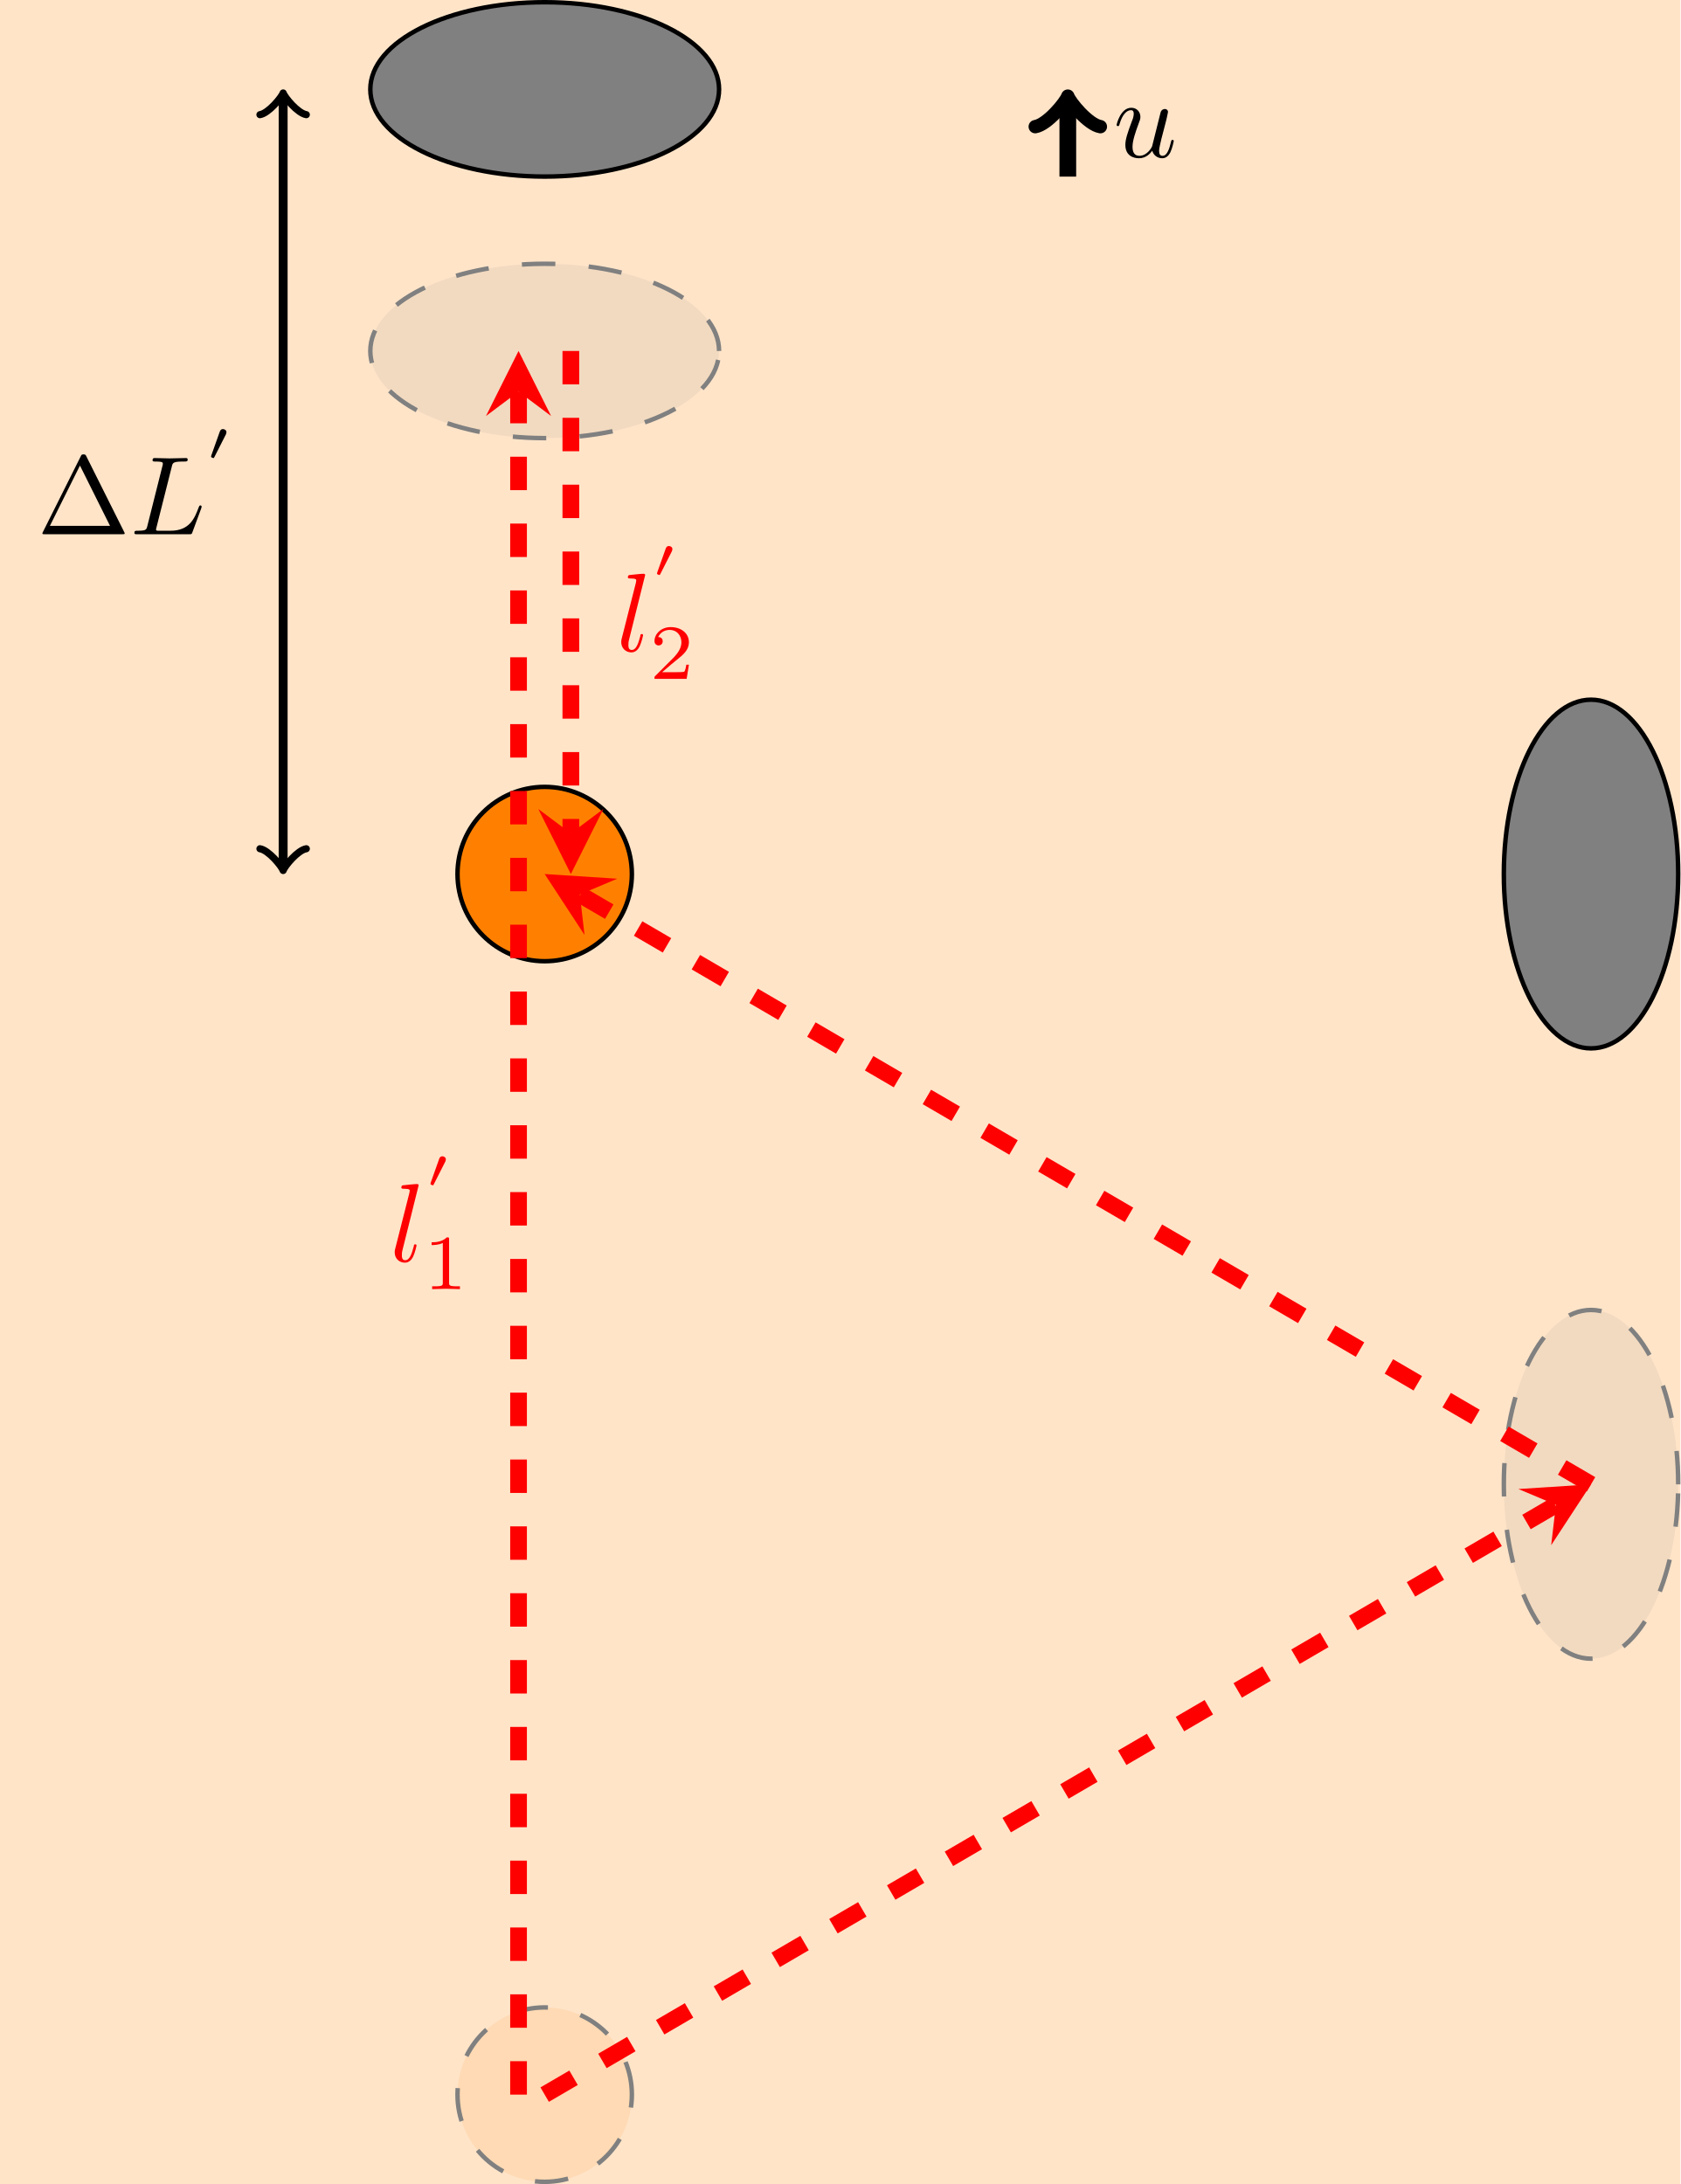
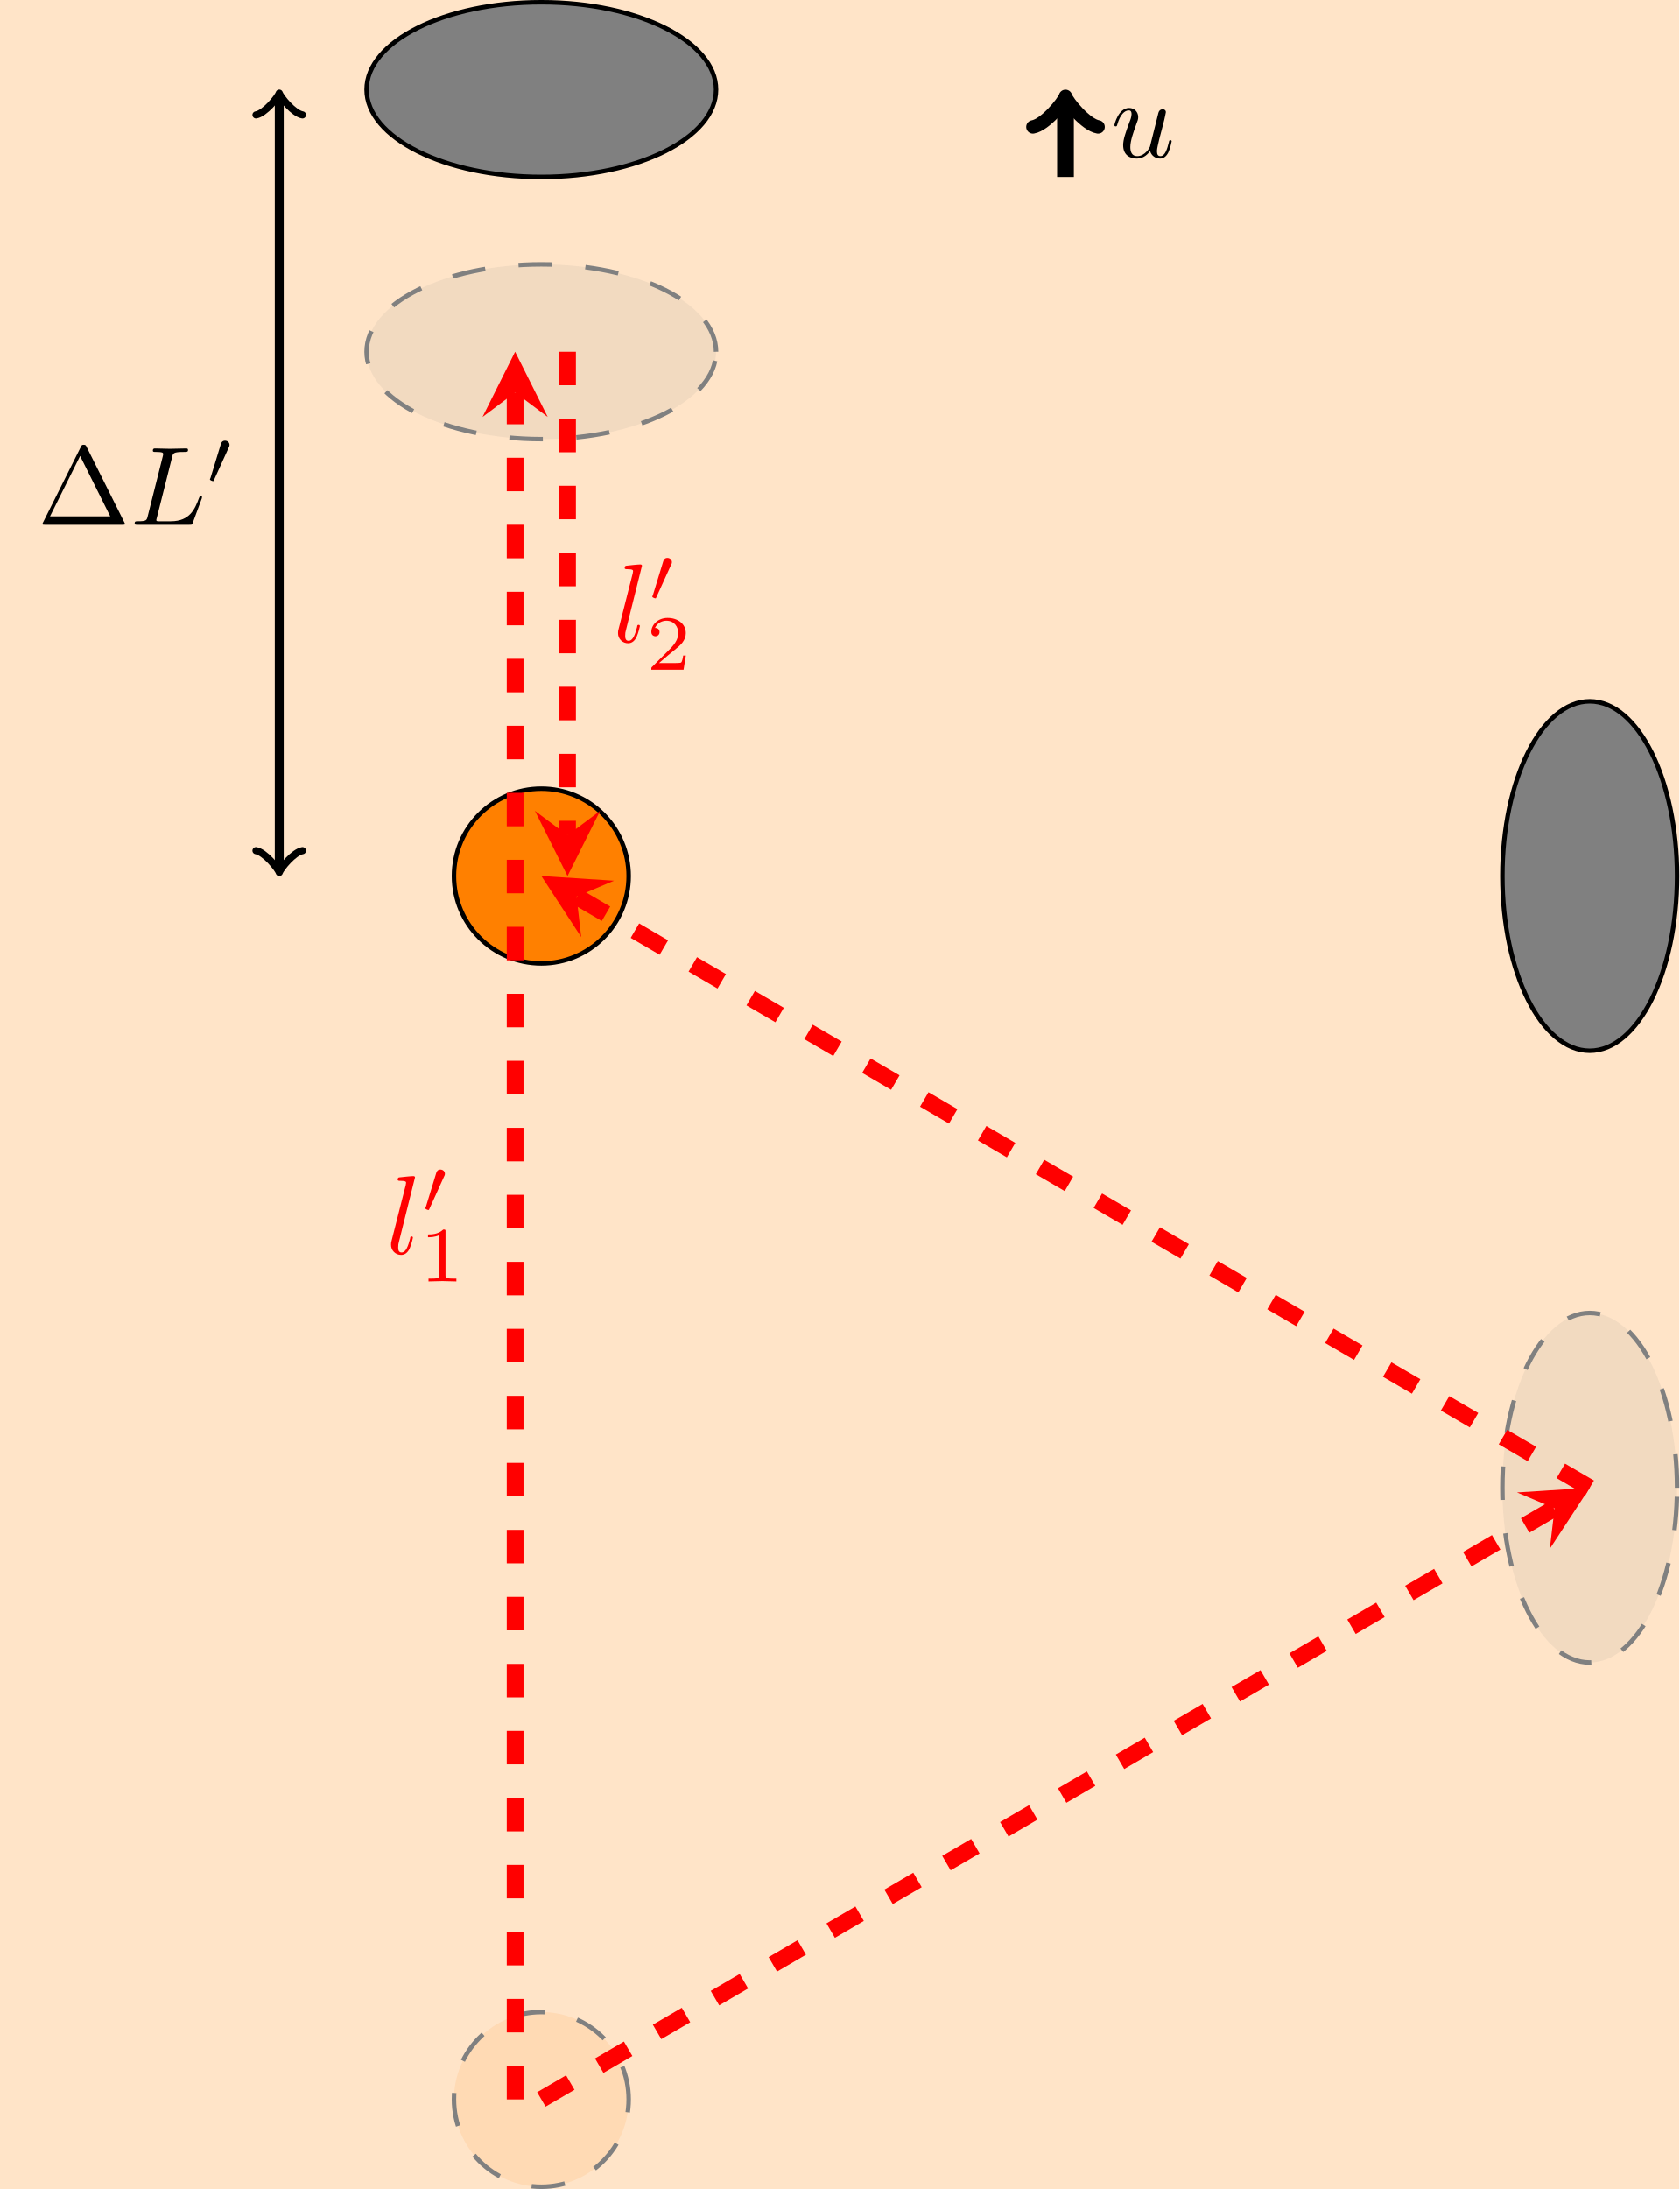
- <svg xmlns="http://www.w3.org/2000/svg" xmlns:xlink="http://www.w3.org/1999/xlink" width="150.246pt" height="195.294pt" viewBox="0 0 150.246 195.294" version="1.1">
+ <svg xmlns="http://www.w3.org/2000/svg" xmlns:xlink="http://www.w3.org/1999/xlink" width="199.797" height="260.392" viewBox="0 0 149.848 195.294">
  <defs>
-     <g>
-       <symbol overflow="visible" id="glyph0-0">
-         <path style="stroke:none;" d="" />
-       </symbol>
-       <symbol overflow="visible" id="glyph0-1">
-         <path style="stroke:none;" d="M 2.578 -6.812 C 2.578 -6.812 2.578 -6.922 2.438 -6.922 C 2.219 -6.922 1.484 -6.844 1.219 -6.812 C 1.141 -6.812 1.031 -6.797 1.031 -6.609 C 1.031 -6.5 1.141 -6.5 1.281 -6.5 C 1.766 -6.5 1.781 -6.406 1.781 -6.328 L 1.75 -6.125 L 0.484 -1.141 C 0.453 -1.031 0.438 -0.969 0.438 -0.812 C 0.438 -0.234 0.875 0.109 1.344 0.109 C 1.672 0.109 1.922 -0.094 2.094 -0.453 C 2.266 -0.828 2.391 -1.406 2.391 -1.422 C 2.391 -1.531 2.297 -1.531 2.266 -1.531 C 2.172 -1.531 2.156 -1.484 2.141 -1.344 C 1.969 -0.703 1.781 -0.109 1.375 -0.109 C 1.078 -0.109 1.078 -0.422 1.078 -0.562 C 1.078 -0.812 1.094 -0.859 1.141 -1.047 Z M 2.578 -6.812 " />
-       </symbol>
-       <symbol overflow="visible" id="glyph0-2">
-         <path style="stroke:none;" d="M 3.734 -6.031 C 3.812 -6.391 3.844 -6.5 4.781 -6.5 C 5.078 -6.5 5.156 -6.5 5.156 -6.688 C 5.156 -6.812 5.047 -6.812 5 -6.812 C 4.672 -6.812 3.859 -6.781 3.531 -6.781 C 3.234 -6.781 2.5 -6.812 2.203 -6.812 C 2.141 -6.812 2.016 -6.812 2.016 -6.609 C 2.016 -6.5 2.109 -6.5 2.297 -6.5 C 2.312 -6.5 2.5 -6.5 2.672 -6.484 C 2.844 -6.453 2.938 -6.453 2.938 -6.312 C 2.938 -6.281 2.938 -6.25 2.906 -6.125 L 1.562 -0.781 C 1.469 -0.391 1.453 -0.312 0.656 -0.312 C 0.484 -0.312 0.391 -0.312 0.391 -0.109 C 0.391 0 0.484 0 0.656 0 L 5.281 0 C 5.516 0 5.516 0 5.578 -0.172 L 6.375 -2.328 C 6.406 -2.438 6.406 -2.453 6.406 -2.469 C 6.406 -2.5 6.375 -2.578 6.297 -2.578 C 6.203 -2.578 6.188 -2.516 6.125 -2.359 C 5.781 -1.453 5.344 -0.312 3.625 -0.312 L 2.688 -0.312 C 2.547 -0.312 2.516 -0.312 2.469 -0.312 C 2.359 -0.328 2.328 -0.344 2.328 -0.422 C 2.328 -0.453 2.328 -0.469 2.375 -0.641 Z M 3.734 -6.031 " />
-       </symbol>
-       <symbol overflow="visible" id="glyph0-3">
-         <path style="stroke:none;" d="M 3.484 -0.562 C 3.594 -0.156 3.953 0.109 4.375 0.109 C 4.719 0.109 4.953 -0.125 5.109 -0.438 C 5.281 -0.797 5.406 -1.406 5.406 -1.422 C 5.406 -1.531 5.328 -1.531 5.297 -1.531 C 5.188 -1.531 5.188 -1.484 5.156 -1.344 C 5.016 -0.781 4.828 -0.109 4.406 -0.109 C 4.203 -0.109 4.094 -0.234 4.094 -0.562 C 4.094 -0.781 4.219 -1.25 4.297 -1.609 L 4.578 -2.688 C 4.609 -2.828 4.703 -3.203 4.75 -3.359 C 4.797 -3.594 4.891 -3.969 4.891 -4.031 C 4.891 -4.203 4.75 -4.297 4.609 -4.297 C 4.562 -4.297 4.297 -4.281 4.219 -3.953 C 4.031 -3.219 3.594 -1.469 3.469 -0.953 C 3.453 -0.906 3.062 -0.109 2.328 -0.109 C 1.812 -0.109 1.719 -0.562 1.719 -0.922 C 1.719 -1.484 2 -2.266 2.25 -2.953 C 2.375 -3.266 2.422 -3.406 2.422 -3.594 C 2.422 -4.031 2.109 -4.406 1.609 -4.406 C 0.656 -4.406 0.297 -2.953 0.297 -2.875 C 0.297 -2.766 0.391 -2.766 0.406 -2.766 C 0.516 -2.766 0.516 -2.797 0.562 -2.953 C 0.812 -3.812 1.203 -4.188 1.578 -4.188 C 1.672 -4.188 1.828 -4.172 1.828 -3.859 C 1.828 -3.625 1.719 -3.328 1.656 -3.188 C 1.281 -2.188 1.078 -1.578 1.078 -1.094 C 1.078 -0.141 1.766 0.109 2.297 0.109 C 2.953 0.109 3.312 -0.344 3.484 -0.562 Z M 3.484 -0.562 " />
-       </symbol>
-       <symbol overflow="visible" id="glyph1-0">
-         <path style="stroke:none;" d="" />
-       </symbol>
-       <symbol overflow="visible" id="glyph1-1">
-         <path style="stroke:none;" d="M 1.797 -2.312 C 1.797 -2.328 1.844 -2.422 1.844 -2.5 C 1.844 -2.672 1.688 -2.781 1.531 -2.781 C 1.328 -2.781 1.281 -2.625 1.25 -2.562 L 0.484 -0.406 C 0.469 -0.344 0.469 -0.328 0.469 -0.312 C 0.469 -0.234 0.672 -0.188 0.672 -0.188 C 0.719 -0.188 0.734 -0.219 0.766 -0.281 Z M 1.797 -2.312 " />
-       </symbol>
-       <symbol overflow="visible" id="glyph2-0">
-         <path style="stroke:none;" d="" />
-       </symbol>
-       <symbol overflow="visible" id="glyph2-1">
-         <path style="stroke:none;" d="M 2.328 -4.438 C 2.328 -4.625 2.328 -4.625 2.125 -4.625 C 1.672 -4.188 1.047 -4.188 0.766 -4.188 L 0.766 -3.938 C 0.922 -3.938 1.391 -3.938 1.766 -4.125 L 1.766 -0.578 C 1.766 -0.344 1.766 -0.25 1.078 -0.25 L 0.812 -0.25 L 0.812 0 C 0.938 0 1.797 -0.031 2.047 -0.031 C 2.266 -0.031 3.141 0 3.297 0 L 3.297 -0.25 L 3.031 -0.25 C 2.328 -0.25 2.328 -0.344 2.328 -0.578 Z M 2.328 -4.438 " />
-       </symbol>
-       <symbol overflow="visible" id="glyph2-2">
-         <path style="stroke:none;" d="M 3.516 -1.266 L 3.281 -1.266 C 3.266 -1.109 3.188 -0.703 3.094 -0.641 C 3.047 -0.594 2.516 -0.594 2.406 -0.594 L 1.125 -0.594 C 1.859 -1.234 2.109 -1.438 2.516 -1.766 C 3.031 -2.172 3.516 -2.609 3.516 -3.266 C 3.516 -4.109 2.781 -4.625 1.891 -4.625 C 1.031 -4.625 0.438 -4.016 0.438 -3.375 C 0.438 -3.031 0.734 -2.984 0.812 -2.984 C 0.969 -2.984 1.172 -3.109 1.172 -3.359 C 1.172 -3.484 1.125 -3.734 0.766 -3.734 C 0.984 -4.219 1.453 -4.375 1.781 -4.375 C 2.484 -4.375 2.844 -3.828 2.844 -3.266 C 2.844 -2.656 2.406 -2.188 2.188 -1.938 L 0.516 -0.266 C 0.438 -0.203 0.438 -0.188 0.438 0 L 3.312 0 Z M 3.516 -1.266 " />
-       </symbol>
-       <symbol overflow="visible" id="glyph3-0">
-         <path style="stroke:none;" d="" />
-       </symbol>
-       <symbol overflow="visible" id="glyph3-1">
-         <path style="stroke:none;" d="M 4.406 -6.953 C 4.344 -7.094 4.312 -7.141 4.141 -7.141 C 3.984 -7.141 3.953 -7.094 3.891 -6.953 L 0.516 -0.203 C 0.469 -0.109 0.469 -0.094 0.469 -0.078 C 0.469 0 0.531 0 0.688 0 L 7.609 0 C 7.766 0 7.828 0 7.828 -0.078 C 7.828 -0.094 7.828 -0.109 7.781 -0.203 Z M 3.828 -6.141 L 6.516 -0.75 L 1.141 -0.75 Z M 3.828 -6.141 " />
-       </symbol>
-     </g>
-     <clipPath id="clip1">
-       <path d="M 0 0 L 150.246 0 L 150.246 195.293 L 0 195.293 Z M 0 0 " />
+     <clipPath id="a">
+       <path d="M0 0h149.848v195.293H0Zm0 0" />
    </clipPath>
-     <clipPath id="clip2">
-       <path d="M 134 62 L 150.246 62 L 150.246 94 L 134 94 Z M 134 62 " />
+     <clipPath id="b">
+       <path d="M134 62h15.848v32H134Zm0 0" />
    </clipPath>
-     <clipPath id="clip3">
-       <path d="M 128 56 L 150.246 56 L 150.246 100 L 128 100 Z M 128 56 " />
+     <clipPath id="c">
+       <path d="M128 56h21.848v44H128Zm0 0" />
    </clipPath>
-     <clipPath id="clip4">
-       <path d="M 40 179 L 57 179 L 57 195.293 L 40 195.293 Z M 40 179 " />
+     <clipPath id="d">
+       <path d="M40 179h17v16.293H40Zm0 0" />
    </clipPath>
-     <clipPath id="clip5">
-       <path d="M 35 173 L 63 173 L 63 195.293 L 35 195.293 Z M 35 173 " />
+     <clipPath id="e">
+       <path d="M34 173h28v22.293H34Zm0 0" />
    </clipPath>
-     <clipPath id="clip6">
-       <path d="M 134 117 L 150.246 117 L 150.246 149 L 134 149 Z M 134 117 " />
+     <clipPath id="f">
+       <path d="M134 117h15.848v32H134Zm0 0" />
    </clipPath>
-     <clipPath id="clip7">
-       <path d="M 128 111 L 150.246 111 L 150.246 154 L 128 154 Z M 128 111 " />
+     <clipPath id="g">
+       <path d="M128 111h21.848v43H128Zm0 0" />
    </clipPath>
-     <clipPath id="clip8">
-       <path d="M 27 113 L 150.246 113 L 150.246 195.293 L 27 195.293 Z M 27 113 " />
+     <clipPath id="l">
+       <path d="M27 113h122.848v82.293H27Zm0 0" />
    </clipPath>
-     <clipPath id="clip9">
-       <path d="M 30 58 L 150.246 58 L 150.246 154 L 30 154 Z M 30 58 " />
+     <clipPath id="m">
+       <path d="M30 58h119.848v96H30Zm0 0" />
    </clipPath>
+     <symbol id="h" overflow="visible">
+       <path d="M2.578-6.812s0-.11-.14-.11c-.22 0-.954.078-1.22.11-.077 0-.187.015-.187.203 0 .109.11.109.25.109.485 0 .5.094.5.172l-.031.203L.484-1.141a1 1 0 0 0-.046.329.89.89 0 0 0 .906.921c.328 0 .578-.203.75-.562.172-.375.297-.953.297-.969 0-.11-.094-.11-.125-.11-.094 0-.11.048-.125.188-.172.64-.36 1.235-.766 1.235-.297 0-.297-.313-.297-.453 0-.25.016-.297.063-.485Zm0 0" style="stroke:none" />
+     </symbol>
+     <symbol id="o" overflow="visible">
+       <path d="M3.734-6.031c.079-.36.11-.469 1.047-.469.297 0 .375 0 .375-.187 0-.125-.11-.125-.156-.125-.328 0-1.14.03-1.469.03-.297 0-1.031-.03-1.328-.03-.062 0-.187 0-.187.203 0 .109.093.109.28.109.017 0 .204 0 .376.016.172.03.265.03.265.172 0 .03 0 .062-.03.187L1.562-.781c-.094.39-.11.469-.907.469-.172 0-.265 0-.265.203C.39 0 .484 0 .656 0h4.625c.235 0 .235 0 .297-.172l.797-2.156c.031-.11.031-.125.031-.14 0-.032-.031-.11-.11-.11-.093 0-.109.062-.171.219-.344.906-.781 2.047-2.5 2.047H2.468c-.109-.016-.14-.032-.14-.11 0-.031 0-.047.047-.219Zm0 0" style="stroke:none" />
+     </symbol>
+     <symbol id="p" overflow="visible">
+       <path d="M3.484-.562c.11.406.47.671.891.671.344 0 .578-.234.734-.546.172-.36.297-.97.297-.985 0-.11-.078-.11-.11-.11-.109 0-.109.048-.14.188-.14.563-.328 1.235-.75 1.235-.203 0-.312-.125-.312-.453 0-.22.125-.688.203-1.047l.281-1.078c.031-.141.125-.516.172-.672.047-.235.14-.61.14-.672 0-.172-.14-.266-.28-.266-.048 0-.313.016-.391.344a419 419 0 0 0-.75 3c-.016.047-.406.844-1.14.844-.517 0-.61-.453-.61-.813 0-.562.281-1.344.531-2.031.125-.313.172-.453.172-.64 0-.438-.313-.813-.813-.813-.953 0-1.312 1.453-1.312 1.531 0 .11.094.11.11.11.109 0 .109-.032.156-.188.25-.86.64-1.235 1.015-1.235.094 0 .25.016.25.329 0 .234-.11.53-.172.672-.375 1-.578 1.609-.578 2.093C1.078-.14 1.766.11 2.297.11c.656 0 1.015-.453 1.187-.671m0 0" style="stroke:none" />
+     </symbol>
+     <symbol id="i" overflow="visible">
+       <path d="M2.016-3.297c.062-.11.062-.172.062-.219 0-.218-.187-.375-.406-.375-.266 0-.344.22-.375.329L.375-.547a.3.3 0 0 0-.047.11c0 .078.219.156.281.156.047 0 .047-.016.094-.125Zm0 0" style="stroke:none" />
+     </symbol>
+     <symbol id="j" overflow="visible">
+       <path d="M2.328-4.437c0-.188 0-.188-.203-.188-.453.438-1.078.438-1.36.438v.25c.157 0 .626 0 1-.188v3.547c0 .234 0 .328-.687.328H.812V0c.125 0 .985-.031 1.235-.031.219 0 1.094.031 1.25.031v-.25H3.03c-.703 0-.703-.094-.703-.328Zm0 0" style="stroke:none" />
+     </symbol>
+     <symbol id="k" overflow="visible">
+       <path d="M3.516-1.266H3.28c-.015.157-.094.563-.187.625-.047.047-.578.047-.688.047H1.125c.734-.64.984-.843 1.39-1.172.516-.406 1-.843 1-1.5 0-.843-.734-1.359-1.624-1.359-.86 0-1.453.61-1.453 1.25 0 .344.296.39.375.39.156 0 .359-.124.359-.374 0-.125-.047-.375-.406-.375.218-.485.687-.641 1.015-.641.703 0 1.063.547 1.063 1.11 0 .609-.438 1.078-.656 1.328L.516-.266C.437-.203.437-.187.437 0h2.876Zm0 0" style="stroke:none" />
+     </symbol>
+     <symbol id="n" overflow="visible">
+       <path d="M4.406-6.953c-.062-.14-.093-.188-.265-.188-.157 0-.188.047-.25.188L.516-.203c-.047.094-.047.11-.047.125C.469 0 .53 0 .688 0h6.921c.157 0 .22 0 .22-.078 0-.016 0-.031-.048-.125Zm-.578.812L6.516-.75H1.14Zm0 0" style="stroke:none" />
+     </symbol>
  </defs>
-   <g id="surface1">
-     <g clip-path="url(#clip1)" clip-rule="nonzero">
-       <path style=" stroke:none;fill-rule:nonzero;fill:rgb(100%,89.412%,78.432%);fill-opacity:1;" d="M 0 195.293 L 150.246 195.293 L 150.246 0 L 0 0 Z M 0 195.293 " />
-     </g>
-     <path style="fill-rule:nonzero;fill:rgb(100%,50%,0%);fill-opacity:1;stroke-width:0.399;stroke-linecap:butt;stroke-linejoin:miter;stroke:rgb(0%,0%,0%);stroke-opacity:1;stroke-miterlimit:10;" d="M 7.795 0.001 C 7.795 4.305 4.307 7.794 -0.002 7.794 C -4.306 7.794 -7.795 4.305 -7.795 0.001 C -7.795 -4.304 -4.306 -7.796 -0.002 -7.796 C 4.307 -7.796 7.795 -4.304 7.795 0.001 Z M 7.795 0.001 " transform="matrix(1,0,0,-1,48.701,78.157)" />
-     <g clip-path="url(#clip2)" clip-rule="nonzero">
-       <path style=" stroke:none;fill-rule:nonzero;fill:rgb(50%,50%,50%);fill-opacity:1;" d="M 150.047 78.156 C 150.047 69.547 146.559 62.566 142.254 62.566 C 137.945 62.566 134.457 69.547 134.457 78.156 C 134.457 86.77 137.945 93.746 142.254 93.746 C 146.559 93.746 150.047 86.77 150.047 78.156 Z M 150.047 78.156 " />
-     </g>
-     <g clip-path="url(#clip3)" clip-rule="nonzero">
-       <path style="fill:none;stroke-width:0.399;stroke-linecap:butt;stroke-linejoin:miter;stroke:rgb(0%,0%,0%);stroke-opacity:1;stroke-miterlimit:10;" d="M 101.346 0.001 C 101.346 8.61 97.858 15.591 93.553 15.591 C 89.244 15.591 85.756 8.61 85.756 0.001 C 85.756 -8.613 89.244 -15.589 93.553 -15.589 C 97.858 -15.589 101.346 -8.613 101.346 0.001 Z M 101.346 0.001 " transform="matrix(1,0,0,-1,48.701,78.157)" />
-     </g>
-     <path style="fill-rule:nonzero;fill:rgb(50%,50%,50%);fill-opacity:1;stroke-width:0.399;stroke-linecap:butt;stroke-linejoin:miter;stroke:rgb(0%,0%,0%);stroke-opacity:1;stroke-miterlimit:10;" d="M 15.592 70.165 C 15.592 74.469 8.611 77.958 -0.002 77.958 C -8.611 77.958 -15.592 74.469 -15.592 70.165 C -15.592 65.86 -8.611 62.368 -0.002 62.368 C 8.611 62.368 15.592 65.86 15.592 70.165 Z M 15.592 70.165 " transform="matrix(1,0,0,-1,48.701,78.157)" />
-     <g clip-path="url(#clip4)" clip-rule="nonzero">
-       <path style=" stroke:none;fill-rule:nonzero;fill:rgb(100%,50%,0%);fill-opacity:0.1;" d="M 56.496 187.301 C 56.496 182.996 53.008 179.504 48.699 179.504 C 44.395 179.504 40.906 182.996 40.906 187.301 C 40.906 191.605 44.395 195.098 48.699 195.098 C 53.008 195.098 56.496 191.605 56.496 187.301 Z M 56.496 187.301 " />
-     </g>
-     <g clip-path="url(#clip5)" clip-rule="nonzero">
-       <path style="fill:none;stroke-width:0.399;stroke-linecap:butt;stroke-linejoin:miter;stroke:rgb(50%,50%,50%);stroke-opacity:1;stroke-dasharray:2.989,2.989;stroke-miterlimit:10;" d="M 7.795 -109.144 C 7.795 -104.839 4.307 -101.347 -0.002 -101.347 C -4.306 -101.347 -7.795 -104.839 -7.795 -109.144 C -7.795 -113.448 -4.306 -116.941 -0.002 -116.941 C 4.307 -116.941 7.795 -113.448 7.795 -109.144 Z M 7.795 -109.144 " transform="matrix(1,0,0,-1,48.701,78.157)" />
-     </g>
-     <g clip-path="url(#clip6)" clip-rule="nonzero">
-       <path style=" stroke:none;fill-rule:nonzero;fill:rgb(50%,50%,50%);fill-opacity:0.1;" d="M 150.047 132.73 C 150.047 124.117 146.559 117.137 142.254 117.137 C 137.945 117.137 134.457 124.117 134.457 132.73 C 134.457 141.34 137.945 148.32 142.254 148.32 C 146.559 148.32 150.047 141.34 150.047 132.73 Z M 150.047 132.73 " />
-     </g>
-     <g clip-path="url(#clip7)" clip-rule="nonzero">
-       <path style="fill:none;stroke-width:0.399;stroke-linecap:butt;stroke-linejoin:miter;stroke:rgb(50%,50%,50%);stroke-opacity:1;stroke-dasharray:2.989,2.989;stroke-miterlimit:10;" d="M 101.346 -54.573 C 101.346 -45.96 97.858 -38.98 93.553 -38.98 C 89.244 -38.98 85.756 -45.96 85.756 -54.573 C 85.756 -63.183 89.244 -70.163 93.553 -70.163 C 97.858 -70.163 101.346 -63.183 101.346 -54.573 Z M 101.346 -54.573 " transform="matrix(1,0,0,-1,48.701,78.157)" />
-     </g>
-     <path style="fill-rule:nonzero;fill:rgb(50%,50%,50%);fill-opacity:0.1;stroke-width:0.399;stroke-linecap:butt;stroke-linejoin:miter;stroke:rgb(50%,50%,50%);stroke-opacity:1;stroke-dasharray:2.989,2.989;stroke-miterlimit:10;" d="M 15.592 46.774 C 15.592 51.083 8.611 54.571 -0.002 54.571 C -8.611 54.571 -15.592 51.083 -15.592 46.774 C -15.592 42.469 -8.611 38.981 -0.002 38.981 C 8.611 38.981 15.592 42.469 15.592 46.774 Z M 15.592 46.774 " transform="matrix(1,0,0,-1,48.701,78.157)" />
-     <path style="fill:none;stroke-width:1.494;stroke-linecap:butt;stroke-linejoin:miter;stroke:rgb(100%,0%,0%);stroke-opacity:1;stroke-dasharray:2.989,2.989;stroke-miterlimit:10;" d="M -2.338 -109.144 L -2.338 43.137 " transform="matrix(1,0,0,-1,48.701,78.157)" />
-     <path style=" stroke:none;fill-rule:nonzero;fill:rgb(100%,0%,0%);fill-opacity:1;" d="M 46.363 31.383 L 43.453 37.199 L 46.363 35.02 L 49.273 37.199 " />
-     <g style="fill:rgb(100%,0%,0%);fill-opacity:1;">
-       <use xlink:href="#glyph0-1" x="34.853" y="112.799" />
-     </g>
-     <g style="fill:rgb(100%,0%,0%);fill-opacity:1;">
-       <use xlink:href="#glyph1-1" x="38.021" y="106.177" />
-     </g>
-     <g style="fill:rgb(100%,0%,0%);fill-opacity:1;">
-       <use xlink:href="#glyph2-1" x="37.825" y="115.272" />
-     </g>
-     <path style="fill:none;stroke-width:1.494;stroke-linecap:butt;stroke-linejoin:miter;stroke:rgb(100%,0%,0%);stroke-opacity:1;stroke-dasharray:2.989,2.989;stroke-miterlimit:10;" d="M 2.338 46.774 L 2.338 3.637 " transform="matrix(1,0,0,-1,48.701,78.157)" />
-     <path style=" stroke:none;fill-rule:nonzero;fill:rgb(100%,0%,0%);fill-opacity:1;" d="M 51.039 78.156 L 53.949 72.34 L 51.039 74.52 L 48.129 72.34 " />
-     <g style="fill:rgb(100%,0%,0%);fill-opacity:1;">
-       <use xlink:href="#glyph0-1" x="55.107" y="58.228" />
-     </g>
-     <g style="fill:rgb(100%,0%,0%);fill-opacity:1;">
-       <use xlink:href="#glyph1-1" x="58.276" y="51.606" />
-     </g>
-     <g style="fill:rgb(100%,0%,0%);fill-opacity:1;">
-       <use xlink:href="#glyph2-2" x="58.08" y="60.701" />
-     </g>
-     <g clip-path="url(#clip8)" clip-rule="nonzero">
-       <path style="fill:none;stroke-width:1.494;stroke-linecap:butt;stroke-linejoin:miter;stroke:rgb(100%,0%,0%);stroke-opacity:1;stroke-dasharray:2.989,2.989;stroke-miterlimit:10;" d="M -0.002 -109.144 L 90.412 -56.406 " transform="matrix(1,0,0,-1,48.701,78.157)" />
-     </g>
-     <path style=" stroke:none;fill-rule:nonzero;fill:rgb(100%,0%,0%);fill-opacity:1;" d="M 142.254 132.73 L 135.762 133.148 L 139.113 134.562 L 138.691 138.172 " />
-     <g clip-path="url(#clip9)" clip-rule="nonzero">
-       <path style="fill:none;stroke-width:1.494;stroke-linecap:butt;stroke-linejoin:miter;stroke:rgb(100%,0%,0%);stroke-opacity:1;stroke-dasharray:2.989,2.989;stroke-miterlimit:10;" d="M 93.553 -54.573 L 3.143 -1.831 " transform="matrix(1,0,0,-1,48.701,78.157)" />
-     </g>
-     <path style=" stroke:none;fill-rule:nonzero;fill:rgb(100%,0%,0%);fill-opacity:1;" d="M 48.699 78.156 L 52.262 83.602 L 51.844 79.988 L 55.191 78.574 " />
-     <path style="fill:none;stroke-width:0.797;stroke-linecap:butt;stroke-linejoin:miter;stroke:rgb(0%,0%,0%);stroke-opacity:1;stroke-miterlimit:10;" d="M -23.385 0.708 L -23.385 69.458 " transform="matrix(1,0,0,-1,48.701,78.157)" />
-     <path style="fill:none;stroke-width:0.638;stroke-linecap:round;stroke-linejoin:round;stroke:rgb(0%,0%,0%);stroke-opacity:1;stroke-miterlimit:10;" d="M -1.555 2.072 C -1.426 1.295 -0 0.131 0.39 0.002 C -0 -0.131 -1.426 -1.295 -1.555 -2.073 " transform="matrix(0,1,1,0,25.31477,77.44965)" />
-     <path style="fill:none;stroke-width:0.638;stroke-linecap:round;stroke-linejoin:round;stroke:rgb(0%,0%,0%);stroke-opacity:1;stroke-miterlimit:10;" d="M -1.553 2.073 C -1.424 1.295 0.002 0.131 0.388 -0.002 C 0.002 -0.131 -1.424 -1.295 -1.553 -2.072 " transform="matrix(0,-1,-1,0,25.31477,8.70078)" />
-     <g style="fill:rgb(0%,0%,0%);fill-opacity:1;">
-       <use xlink:href="#glyph3-1" x="3.321" y="47.771" />
-     </g>
-     <g style="fill:rgb(0%,0%,0%);fill-opacity:1;">
-       <use xlink:href="#glyph0-2" x="11.623" y="47.771" />
-     </g>
-     <g style="fill:rgb(0%,0%,0%);fill-opacity:1;">
-       <use xlink:href="#glyph1-1" x="18.403" y="41.149" />
-     </g>
-     <path style="fill:none;stroke-width:1.494;stroke-linecap:butt;stroke-linejoin:miter;stroke:rgb(0%,0%,0%);stroke-opacity:1;stroke-miterlimit:10;" d="M 46.772 62.364 L 46.772 69.016 " transform="matrix(1,0,0,-1,48.701,78.157)" />
-     <path style="fill:none;stroke-width:1.196;stroke-linecap:round;stroke-linejoin:round;stroke:rgb(0%,0%,0%);stroke-opacity:1;stroke-miterlimit:10;" d="M -2.183 2.911 C -1.999 1.817 0.001 0.181 0.544 0.001 C 0.001 -0.183 -1.999 -1.819 -2.183 -2.909 " transform="matrix(0,-1,-1,0,95.47348,9.14151)" />
-     <g style="fill:rgb(0%,0%,0%);fill-opacity:1;">
-       <use xlink:href="#glyph0-3" x="99.54" y="14.042" />
-     </g>
+   <g clip-path="url(#a)">
+     <path d="M0 195.293h149.848V0H0Zm0 0" style="stroke:none;fill-rule:nonzero;fill:#ffe4c8;fill-opacity:1" />
  </g>
+   <path d="M7.795 0A7.79 7.79 0 0 1 .002 7.795 7.793 7.793 0 0 1-7.795 0a7.795 7.795 0 1 1 15.59 0Zm0 0" style="fill-rule:nonzero;fill:#ff8000;fill-opacity:1;stroke-width:.399;stroke-linecap:butt;stroke-linejoin:miter;stroke:#000;stroke-opacity:1;stroke-miterlimit:10" transform="matrix(1 0 0 -1 48.303 78.157)" />
+   <g clip-path="url(#b)">
+     <path d="M149.648 78.156c0-8.61-3.488-15.59-7.793-15.59s-7.796 6.98-7.796 15.59c0 8.614 3.492 15.59 7.796 15.59s7.793-6.976 7.793-15.59m0 0" style="stroke:none;fill-rule:nonzero;fill:gray;fill-opacity:1" />
+   </g>
+   <g clip-path="url(#c)">
+     <path d="M101.345 0c0 8.61-3.488 15.59-7.793 15.59S85.756 8.61 85.756 0c0-8.613 3.492-15.59 7.796-15.59s7.793 6.977 7.793 15.59Zm0 0" style="fill:none;stroke-width:.399;stroke-linecap:butt;stroke-linejoin:miter;stroke:#000;stroke-opacity:1;stroke-miterlimit:10" transform="matrix(1 0 0 -1 48.303 78.157)" />
+   </g>
+   <path d="M15.592 70.165c0 4.304-6.98 7.793-15.59 7.793-8.614 0-15.594-3.489-15.594-7.793s6.98-7.797 15.594-7.797c8.61 0 15.59 3.492 15.59 7.797Zm0 0" style="fill-rule:nonzero;fill:gray;fill-opacity:1;stroke-width:.399;stroke-linecap:butt;stroke-linejoin:miter;stroke:#000;stroke-opacity:1;stroke-miterlimit:10" transform="matrix(1 0 0 -1 48.303 78.157)" />
+   <g clip-path="url(#d)">
+     <path d="M56.098 187.3a7.795 7.795 0 1 0-15.59 0 7.795 7.795 0 1 0 15.59 0m0 0" style="stroke:none;fill-rule:nonzero;fill:#ff8000;fill-opacity:.1" />
+   </g>
+   <g clip-path="url(#e)">
+     <path d="M7.795-109.144a7.795 7.795 0 1 1-15.59 0 7.795 7.795 0 1 1 15.59 0Zm0 0" style="fill:none;stroke-width:.399;stroke-linecap:butt;stroke-linejoin:miter;stroke:gray;stroke-opacity:1;stroke-dasharray:2.989,2.989;stroke-miterlimit:10" transform="matrix(1 0 0 -1 48.303 78.157)" />
+   </g>
+   <g clip-path="url(#f)">
+     <path d="M149.648 132.73c0-8.613-3.488-15.593-7.793-15.593s-7.796 6.98-7.796 15.593c0 8.61 3.492 15.59 7.796 15.59s7.793-6.98 7.793-15.59m0 0" style="stroke:none;fill-rule:nonzero;fill:gray;fill-opacity:.1" />
+   </g>
+   <g clip-path="url(#g)">
+     <path d="M101.345-54.573c0 8.613-3.488 15.593-7.793 15.593s-7.796-6.98-7.796-15.593c0-8.61 3.492-15.59 7.796-15.59s7.793 6.98 7.793 15.59Zm0 0" style="fill:none;stroke-width:.399;stroke-linecap:butt;stroke-linejoin:miter;stroke:gray;stroke-opacity:1;stroke-dasharray:2.989,2.989;stroke-miterlimit:10" transform="matrix(1 0 0 -1 48.303 78.157)" />
+   </g>
+   <path d="M15.592 46.774c0 4.309-6.98 7.797-15.59 7.797-8.614 0-15.594-3.488-15.594-7.797 0-4.305 6.98-7.793 15.594-7.793 8.61 0 15.59 3.488 15.59 7.793Zm0 0" style="fill-rule:nonzero;fill:gray;fill-opacity:.1;stroke-width:.399;stroke-linecap:butt;stroke-linejoin:miter;stroke:gray;stroke-opacity:1;stroke-dasharray:2.989,2.989;stroke-miterlimit:10" transform="matrix(1 0 0 -1 48.303 78.157)" />
+   <path d="M-2.338-109.144V43.137" style="fill:none;stroke-width:1.494;stroke-linecap:butt;stroke-linejoin:miter;stroke:red;stroke-opacity:1;stroke-dasharray:2.989,2.989;stroke-miterlimit:10" transform="matrix(1 0 0 -1 48.303 78.157)" />
+   <path d="m45.965 31.383-2.91 5.816 2.91-2.18 2.91 2.18" style="stroke:none;fill-rule:nonzero;fill:red;fill-opacity:1" />
+   <use xlink:href="#h" x="34.455" y="111.849" style="fill:red;fill-opacity:1" />
+   <use xlink:href="#i" x="37.623" y="108.234" style="fill:red;fill-opacity:1" />
+   <use xlink:href="#j" x="37.427" y="114.322" style="fill:red;fill-opacity:1" />
+   <path d="M2.338 46.774V3.637" style="fill:none;stroke-width:1.494;stroke-linecap:butt;stroke-linejoin:miter;stroke:red;stroke-opacity:1;stroke-dasharray:2.989,2.989;stroke-miterlimit:10" transform="matrix(1 0 0 -1 48.303 78.157)" />
+   <path d="m50.64 78.156 2.91-5.816-2.91 2.18-2.91-2.18" style="stroke:none;fill-rule:nonzero;fill:red;fill-opacity:1" />
+   <use xlink:href="#h" x="54.709" y="57.278" style="fill:red;fill-opacity:1" />
+   <use xlink:href="#i" x="57.878" y="53.663" style="fill:red;fill-opacity:1" />
+   <use xlink:href="#k" x="57.682" y="59.751" style="fill:red;fill-opacity:1" />
+   <g clip-path="url(#l)">
+     <path d="m.002-109.144 90.41 52.739" style="fill:none;stroke-width:1.494;stroke-linecap:butt;stroke-linejoin:miter;stroke:red;stroke-opacity:1;stroke-dasharray:2.989,2.989;stroke-miterlimit:10" transform="matrix(1 0 0 -1 48.303 78.157)" />
+   </g>
+   <path d="m141.855 132.73-6.492.418 3.352 1.415-.422 3.609" style="stroke:none;fill-rule:nonzero;fill:red;fill-opacity:1" />
+   <g clip-path="url(#m)">
+     <path d="M93.552-54.573 3.142-1.831" style="fill:none;stroke-width:1.494;stroke-linecap:butt;stroke-linejoin:miter;stroke:red;stroke-opacity:1;stroke-dasharray:2.989,2.989;stroke-miterlimit:10" transform="matrix(1 0 0 -1 48.303 78.157)" />
+   </g>
+   <path d="m48.305 78.156 3.558 5.446-.418-3.614 3.348-1.414" style="stroke:none;fill-rule:nonzero;fill:red;fill-opacity:1" />
+   <path d="M-23.385.708v68.75" style="fill:none;stroke-width:.797;stroke-linecap:butt;stroke-linejoin:miter;stroke:#000;stroke-opacity:1;stroke-miterlimit:10" transform="matrix(1 0 0 -1 48.303 78.157)" />
+   <path d="M-1.555 2.072C-1.426 1.294 0 .13.39.002 0-.129-1.426-1.297-1.555-2.074" style="fill:none;stroke-width:.638;stroke-linecap:round;stroke-linejoin:round;stroke:#000;stroke-opacity:1;stroke-miterlimit:10" transform="matrix(0 1 1 0 24.917 77.45)" />
+   <path d="M-1.553 2.073C-1.424 1.296.002.128.388-.001c-.386-.13-1.812-1.293-1.941-2.07" style="fill:none;stroke-width:.638;stroke-linecap:round;stroke-linejoin:round;stroke:#000;stroke-opacity:1;stroke-miterlimit:10" transform="matrix(0 -1 -1 0 24.917 8.7)" />
+   <use xlink:href="#n" x="3.321" y="46.821" style="fill:#000;fill-opacity:1" />
+   <use xlink:href="#o" x="11.623" y="46.821" style="fill:#000;fill-opacity:1" />
+   <use xlink:href="#i" x="18.403" y="43.206" style="fill:#000;fill-opacity:1" />
+   <path d="M46.771 62.364v6.652" style="fill:none;stroke-width:1.494;stroke-linecap:butt;stroke-linejoin:miter;stroke:#000;stroke-opacity:1;stroke-miterlimit:10" transform="matrix(1 0 0 -1 48.303 78.157)" />
+   <path d="M-2.183 2.908C-1.999 1.818.001.18.544 0 0-.182-2-1.819-2.183-2.909" style="fill:none;stroke-width:1.196;stroke-linecap:round;stroke-linejoin:round;stroke:#000;stroke-opacity:1;stroke-miterlimit:10" transform="matrix(0 -1 -1 0 95.075 9.142)" />
+   <use xlink:href="#p" x="99.143" y="14.042" style="fill:#000;fill-opacity:1" />
</svg>
